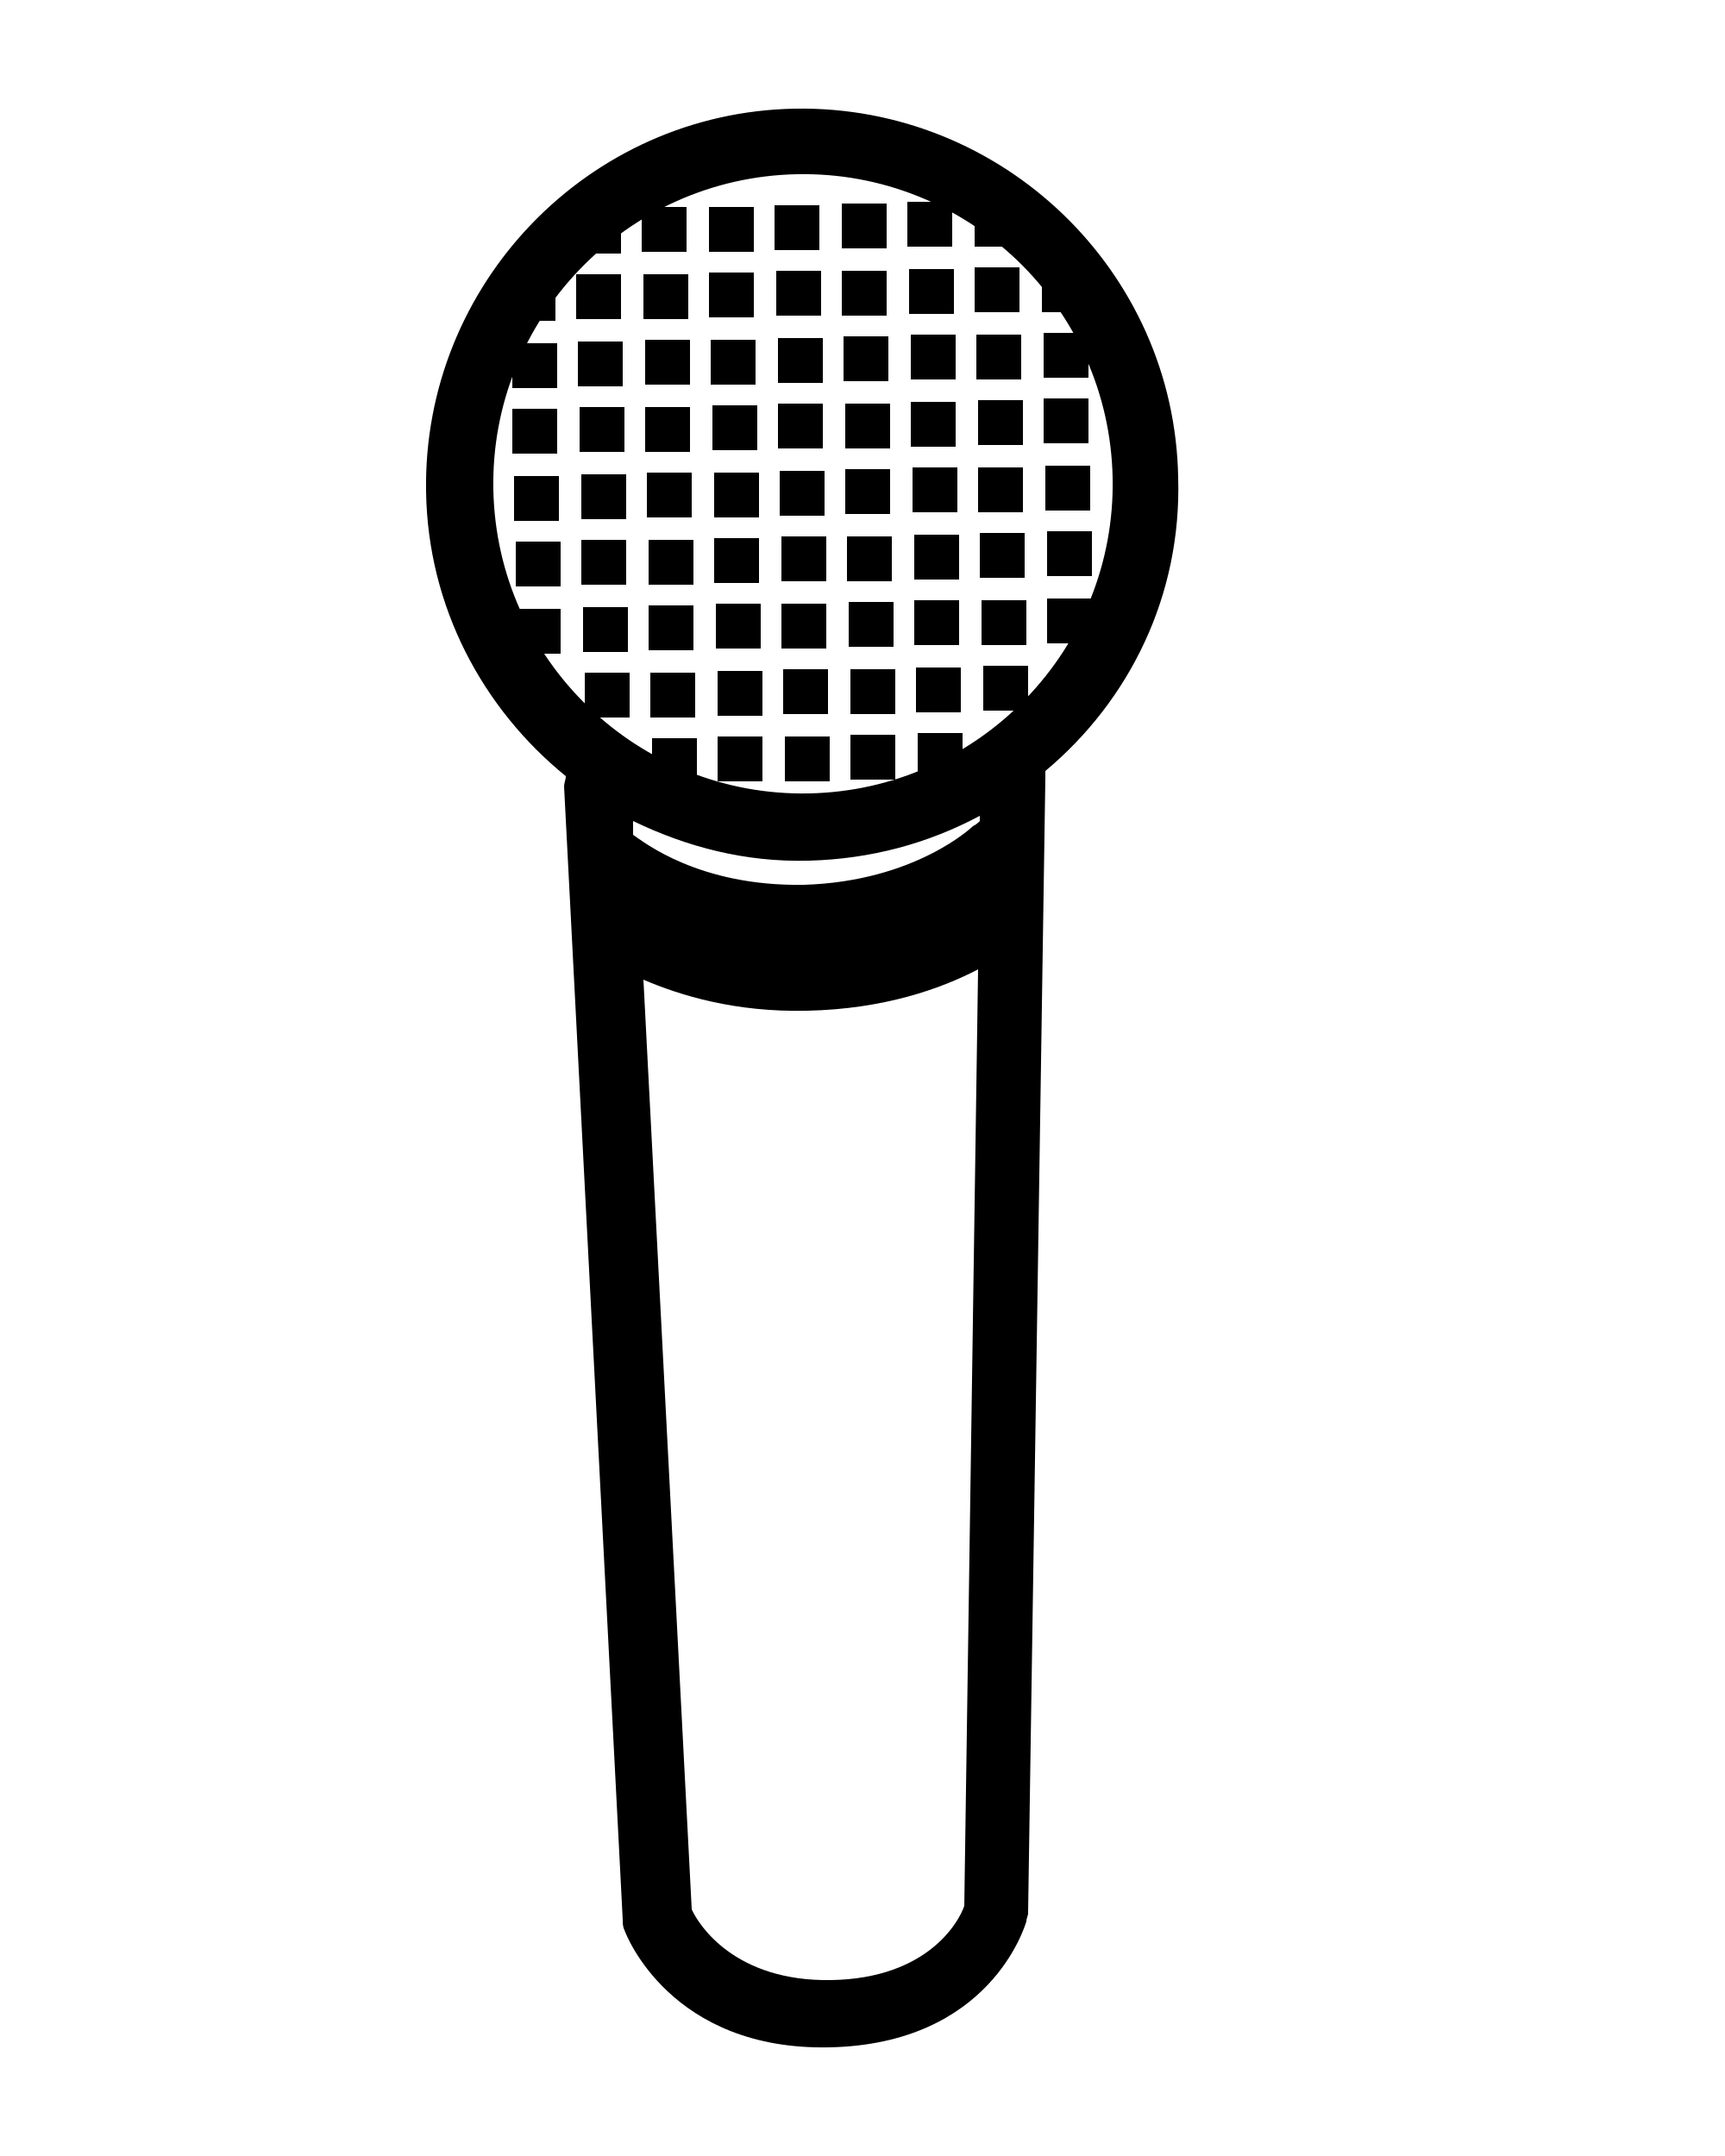
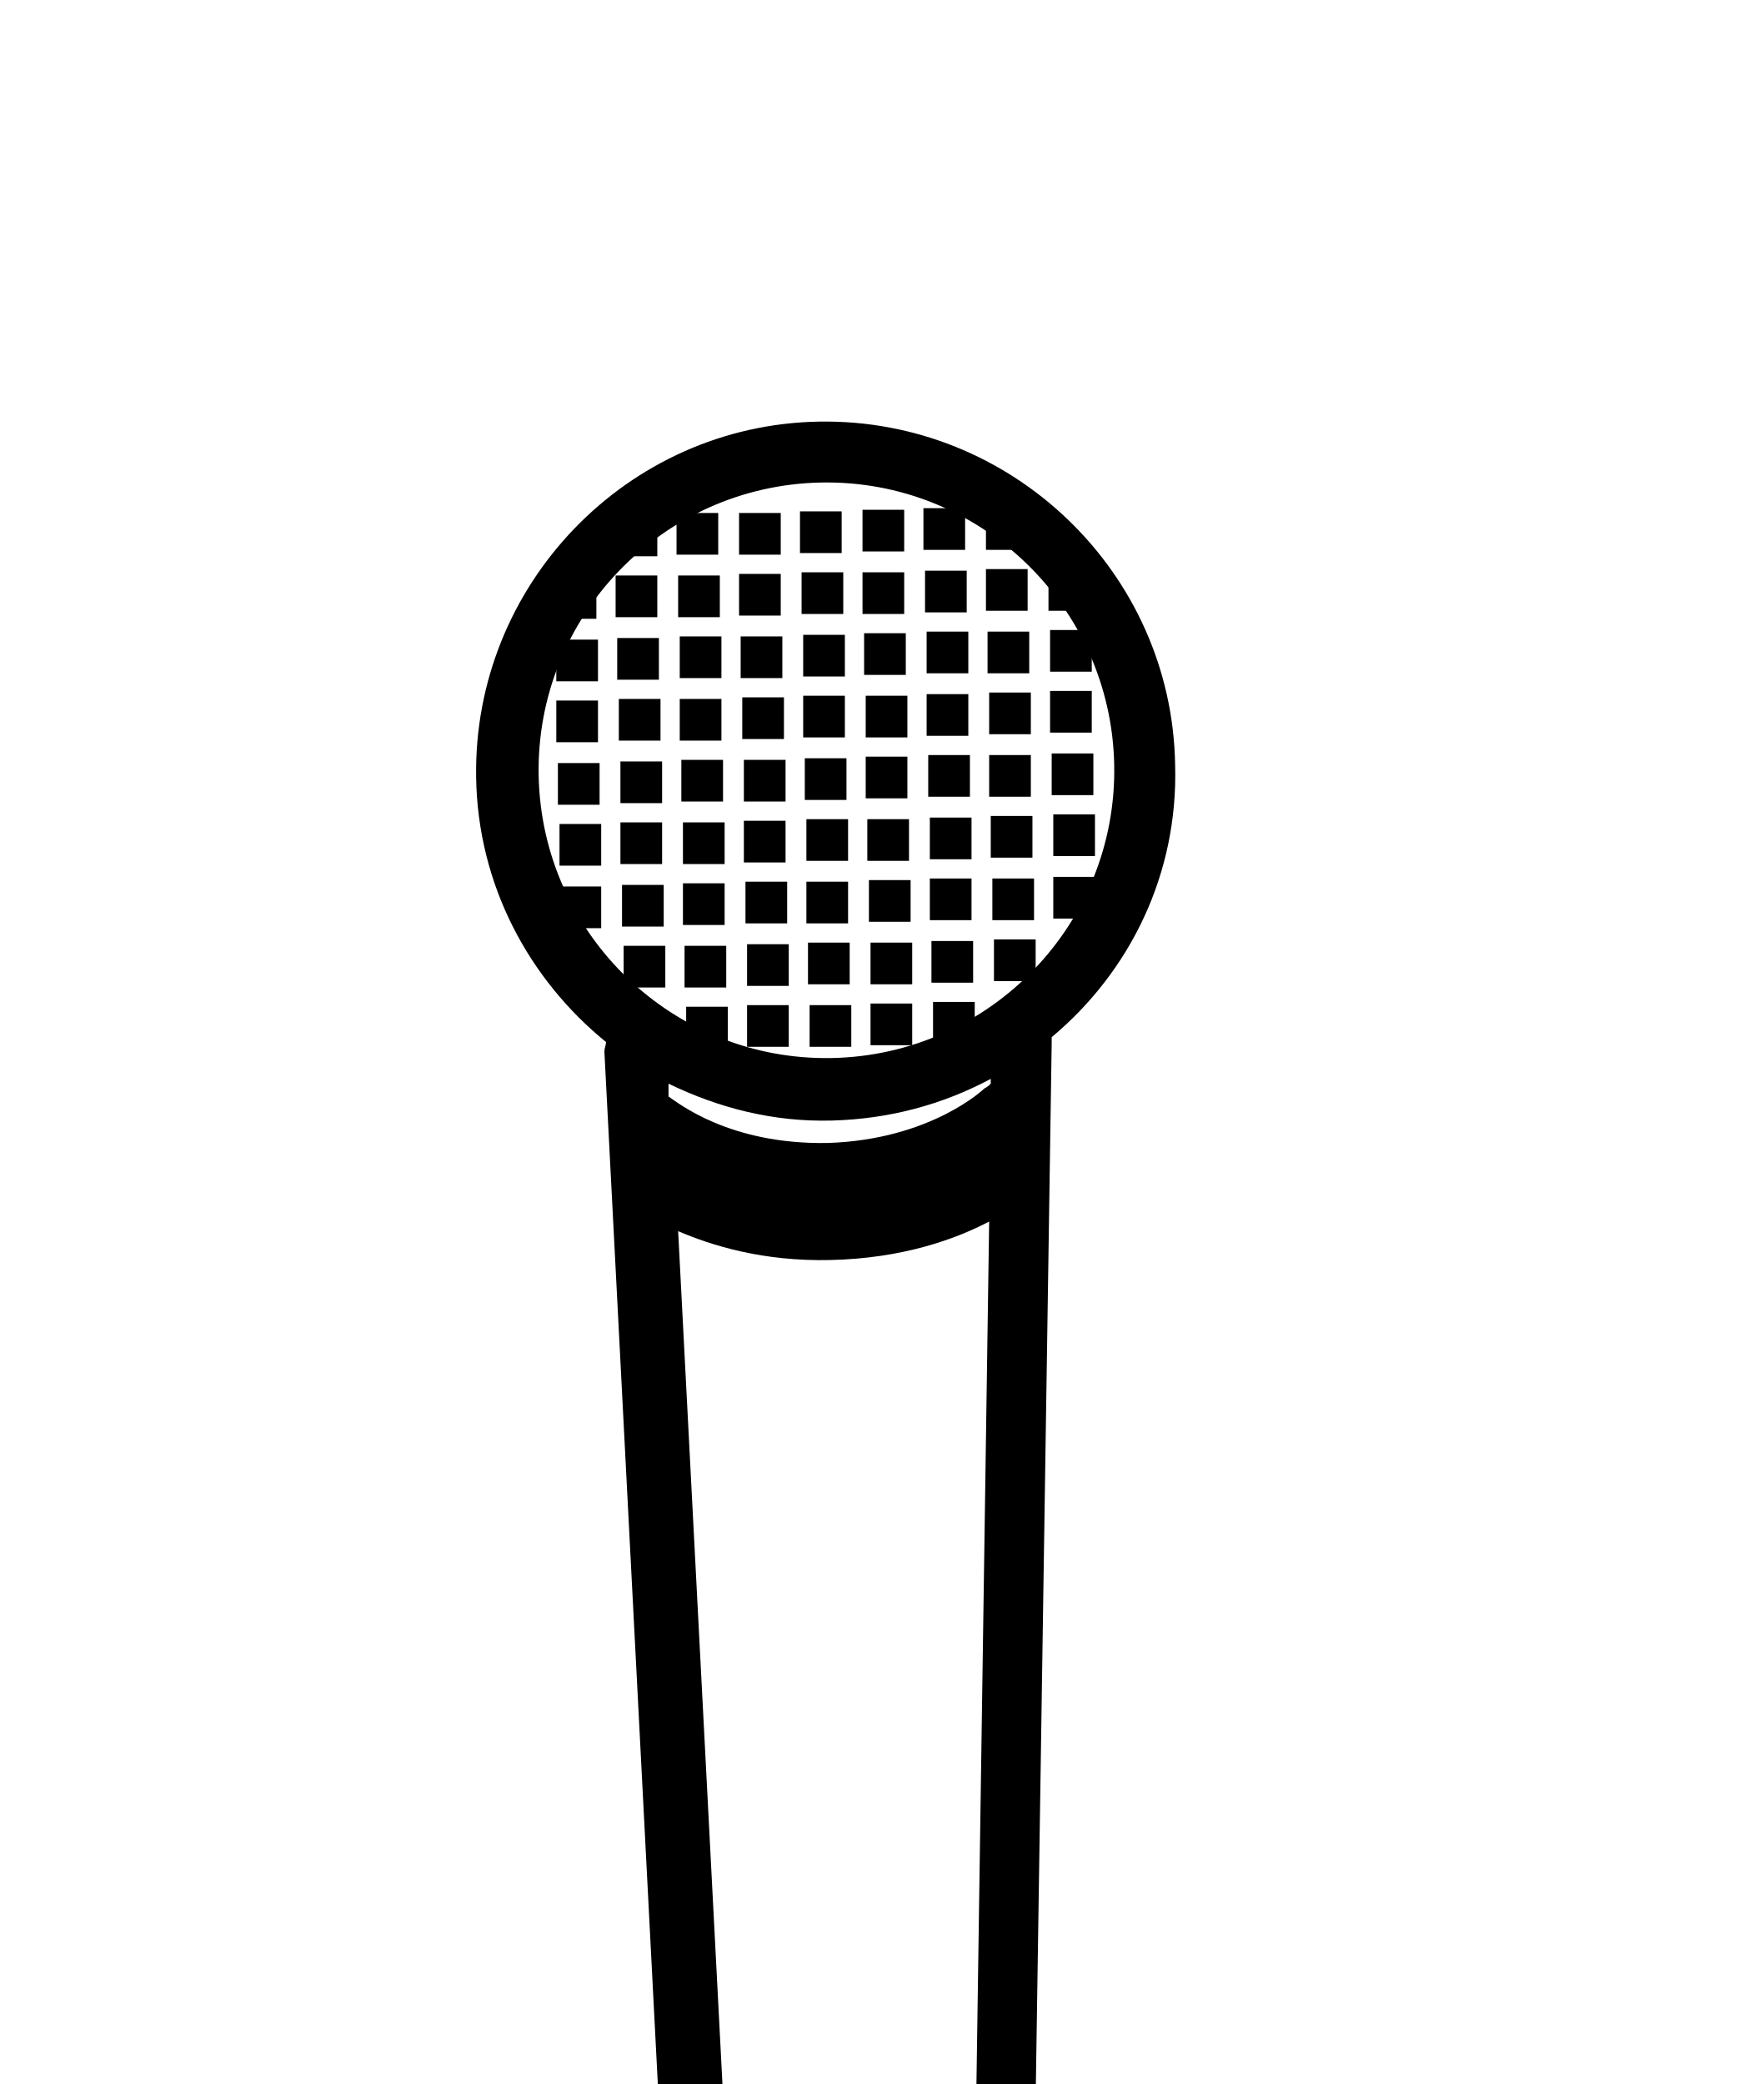
- <svg xmlns="http://www.w3.org/2000/svg" version="1.1" id="Layer_1" x="0px" y="0px" viewBox="0 0 100 125" style="enable-background:new 0 0 100 125;" xml:space="preserve">
+ <svg xmlns="http://www.w3.org/2000/svg" version="1.1" id="Layer_1" x="0px" y="0px" viewBox="-5 -20 110 130" style="enable-background:new 0 0 100 125;" xml:space="preserve">
  <g>
    <g>
      <path d="M55.8,45.1l-2.6,0l0-2.6l2.6,0L55.8,45.1z M51.9,45.2l-2.6,0l0-2.6l2.6,0L51.9,45.2z M48.1,45.3l-2.6,0l0-2.6l2.6,0    L48.1,45.3z M44.2,45.3l-2.6,0l0-2.6l2.6,0L44.2,45.3z M40.4,45.4l-2.6,0l0-2.6l2.6,0L40.4,45.4z" />
      <path d="M59.6,41.2l-2.6,0l0-2.6l2.6,0L59.6,41.2z M55.7,41.3l-2.6,0l0-2.6l2.6,0L55.7,41.3z M51.9,41.4l-2.6,0l0-2.6l2.6,0    L51.9,41.4z M48,41.4l-2.6,0l0-2.6l2.6,0L48,41.4z M44.2,41.5l-2.6,0l0-2.6l2.6,0L44.2,41.5z M40.3,41.6l-2.6,0l0-2.6l2.6,0    L40.3,41.6z M36.5,41.6l-2.6,0l0-2.6l2.6,0L36.5,41.6z" />
      <path d="M63.3,37.3l-2.6,0l0-2.6l2.6,0L63.3,37.3z M59.5,37.4l-2.6,0l0-2.6l2.6,0L59.5,37.4z M55.6,37.4l-2.6,0l0-2.6l2.6,0    L55.6,37.4z M51.8,37.5l-2.6,0l0-2.6l2.6,0L51.8,37.5z M47.9,37.6l-2.6,0l0-2.6l2.6,0L47.9,37.6z M44.1,37.6l-2.6,0l0-2.6l2.6,0    L44.1,37.6z M40.2,37.7l-2.6,0l0-2.6l2.6,0L40.2,37.7z M36.4,37.8l-2.6,0l0-2.6l2.6,0L36.4,37.8z M32.5,37.9l-2.6,0l0-2.6l2.6,0    L32.5,37.9z" />
      <path d="M63.3,33.4l-2.6,0l0-2.6l2.6,0L63.3,33.4z M59.4,33.5l-2.6,0l0-2.6l2.6,0L59.4,33.5z M55.6,33.6l-2.6,0l0-2.6l2.6,0    L55.6,33.6z M51.7,33.7l-2.6,0l0-2.6l2.6,0L51.7,33.7z M47.9,33.7l-2.6,0l0-2.6l2.6,0L47.9,33.7z M44,33.8l-2.6,0l0-2.6l2.6,0    L44,33.8z M40.2,33.9l-2.6,0l0-2.6l2.6,0L40.2,33.9z M36.3,33.9l-2.6,0l0-2.6l2.6,0L36.3,33.9z M32.5,34l-2.6,0l0-2.6l2.6,0    L32.5,34z" />
      <path d="M63.2,29.6l-2.6,0l0-2.6l2.6,0L63.2,29.6z M59.3,29.7l-2.6,0l0-2.6l2.6,0L59.3,29.7z M55.5,29.7l-2.6,0l0-2.6l2.6,0    L55.5,29.7z M51.6,29.8l-2.6,0l0-2.6l2.6,0L51.6,29.8z M47.8,29.9l-2.6,0l0-2.6l2.6,0L47.8,29.9z M44,30l-2.6,0l0-2.6l2.6,0L44,30    z M40.1,30l-2.6,0l0-2.6l2.6,0L40.1,30z M36.3,30.1l-2.6,0l0-2.6l2.6,0L36.3,30.1z M32.4,30.2l-2.6,0l0-2.6l2.6,0L32.4,30.2z" />
      <path d="M63.1,25.7l-2.6,0l0-2.6l2.6,0L63.1,25.7z M59.3,25.8l-2.6,0l0-2.6l2.6,0L59.3,25.8z M55.4,25.9l-2.6,0l0-2.6l2.6,0    L55.4,25.9z M51.6,26L49,26l0-2.6l2.6,0L51.6,26z M47.7,26l-2.6,0l0-2.6l2.6,0L47.7,26z M43.9,26.1l-2.6,0l0-2.6l2.6,0L43.9,26.1z     M40,26.2l-2.6,0l0-2.6l2.6,0L40,26.2z M36.2,26.2l-2.6,0l0-2.6l2.6,0L36.2,26.2z M32.3,26.3l-2.6,0l0-2.6l2.6,0L32.3,26.3z" />
      <path d="M63.1,21.9l-2.6,0l0-2.6l2.6,0L63.1,21.9z M59.2,22l-2.6,0l0-2.6l2.6,0L59.2,22z M55.4,22l-2.6,0l0-2.6l2.6,0L55.4,22z     M51.5,22.1l-2.6,0l0-2.6l2.6,0L51.5,22.1z M47.7,22.2l-2.6,0l0-2.6l2.6,0L47.7,22.2z M43.8,22.3l-2.6,0l0-2.6l2.6,0L43.8,22.3z     M40,22.3l-2.6,0l0-2.6l2.6,0L40,22.3z M36.1,22.4l-2.6,0l0-2.6l2.6,0L36.1,22.4z M32.3,22.5l-2.6,0l0-2.6l2.6,0L32.3,22.5z" />
      <path d="M63,18.1l-2.6,0l0-2.6l2.6,0L63,18.1z M59.1,18.1l-2.6,0l0-2.6l2.6,0L59.1,18.1z M55.3,18.2l-2.6,0l0-2.6l2.6,0L55.3,18.2    z M51.4,18.3l-2.6,0l0-2.6l2.6,0L51.4,18.3z M47.6,18.3l-2.6,0l0-2.6l2.6,0L47.6,18.3z M43.7,18.4l-2.6,0l0-2.6l2.6,0L43.7,18.4z     M39.9,18.5l-2.6,0l0-2.6l2.6,0L39.9,18.5z M36,18.5l-2.6,0l0-2.6l2.6,0L36,18.5z M32.2,18.6l-2.6,0l0-2.6l2.6,0L32.2,18.6z" />
      <path d="M59.1,14.3l-2.6,0l0-2.6l2.6,0L59.1,14.3z M55.2,14.3l-2.6,0l0-2.6l2.6,0L55.2,14.3z M51.4,14.4l-2.6,0l0-2.6l2.6,0    L51.4,14.4z M47.5,14.5l-2.6,0l0-2.6l2.6,0L47.5,14.5z M43.7,14.6l-2.6,0l0-2.6l2.6,0L43.7,14.6z M39.8,14.6l-2.6,0l0-2.6l2.6,0    L39.8,14.6z M36,14.7l-2.6,0l0-2.6l2.6,0L36,14.7z" />
    </g>
    <path d="M68.3,27.7c-0.2-12-10.2-21.6-22.2-21.4c-12,0.2-21.6,10.2-21.4,22.2c0.1,6.7,3.3,12.6,8.1,16.5c0,0.2-0.1,0.4-0.1,0.6   l3.4,65.7c0,0.2,0,0.4,0.1,0.6c0.1,0.3,2.7,7,11.9,6.8c9.3-0.2,11.3-7,11.4-7.3c0-0.2,0.1-0.3,0.1-0.5l1-65.8c0-0.1,0-0.3,0-0.4   C65.5,40.6,68.5,34.5,68.3,27.7z M28.6,28.4c-0.2-9.9,7.7-18.1,17.6-18.3c9.9-0.2,18.1,7.7,18.3,17.6c0.2,9.9-7.7,18.1-17.6,18.3   C37,46.2,28.8,38.3,28.6,28.4z M55.9,110.5c-0.3,0.9-2.1,4.2-7.7,4.3c-5.6,0.1-7.7-3.2-8.1-4.1l-2.8-53.9c2.1,0.9,5.3,1.9,9.5,1.8   c4.5-0.1,7.8-1.3,9.9-2.4L55.9,110.5z M56.8,47.6c-0.1,0.1-0.2,0.2-0.4,0.3c0,0-3.3,3.2-9.8,3.4c-6.1,0.1-9.3-2.5-9.9-2.9l0-0.8   c3.1,1.5,6.5,2.4,10.2,2.3c3.6-0.1,6.9-1,9.9-2.6L56.8,47.6z" />
  </g>
</svg>
